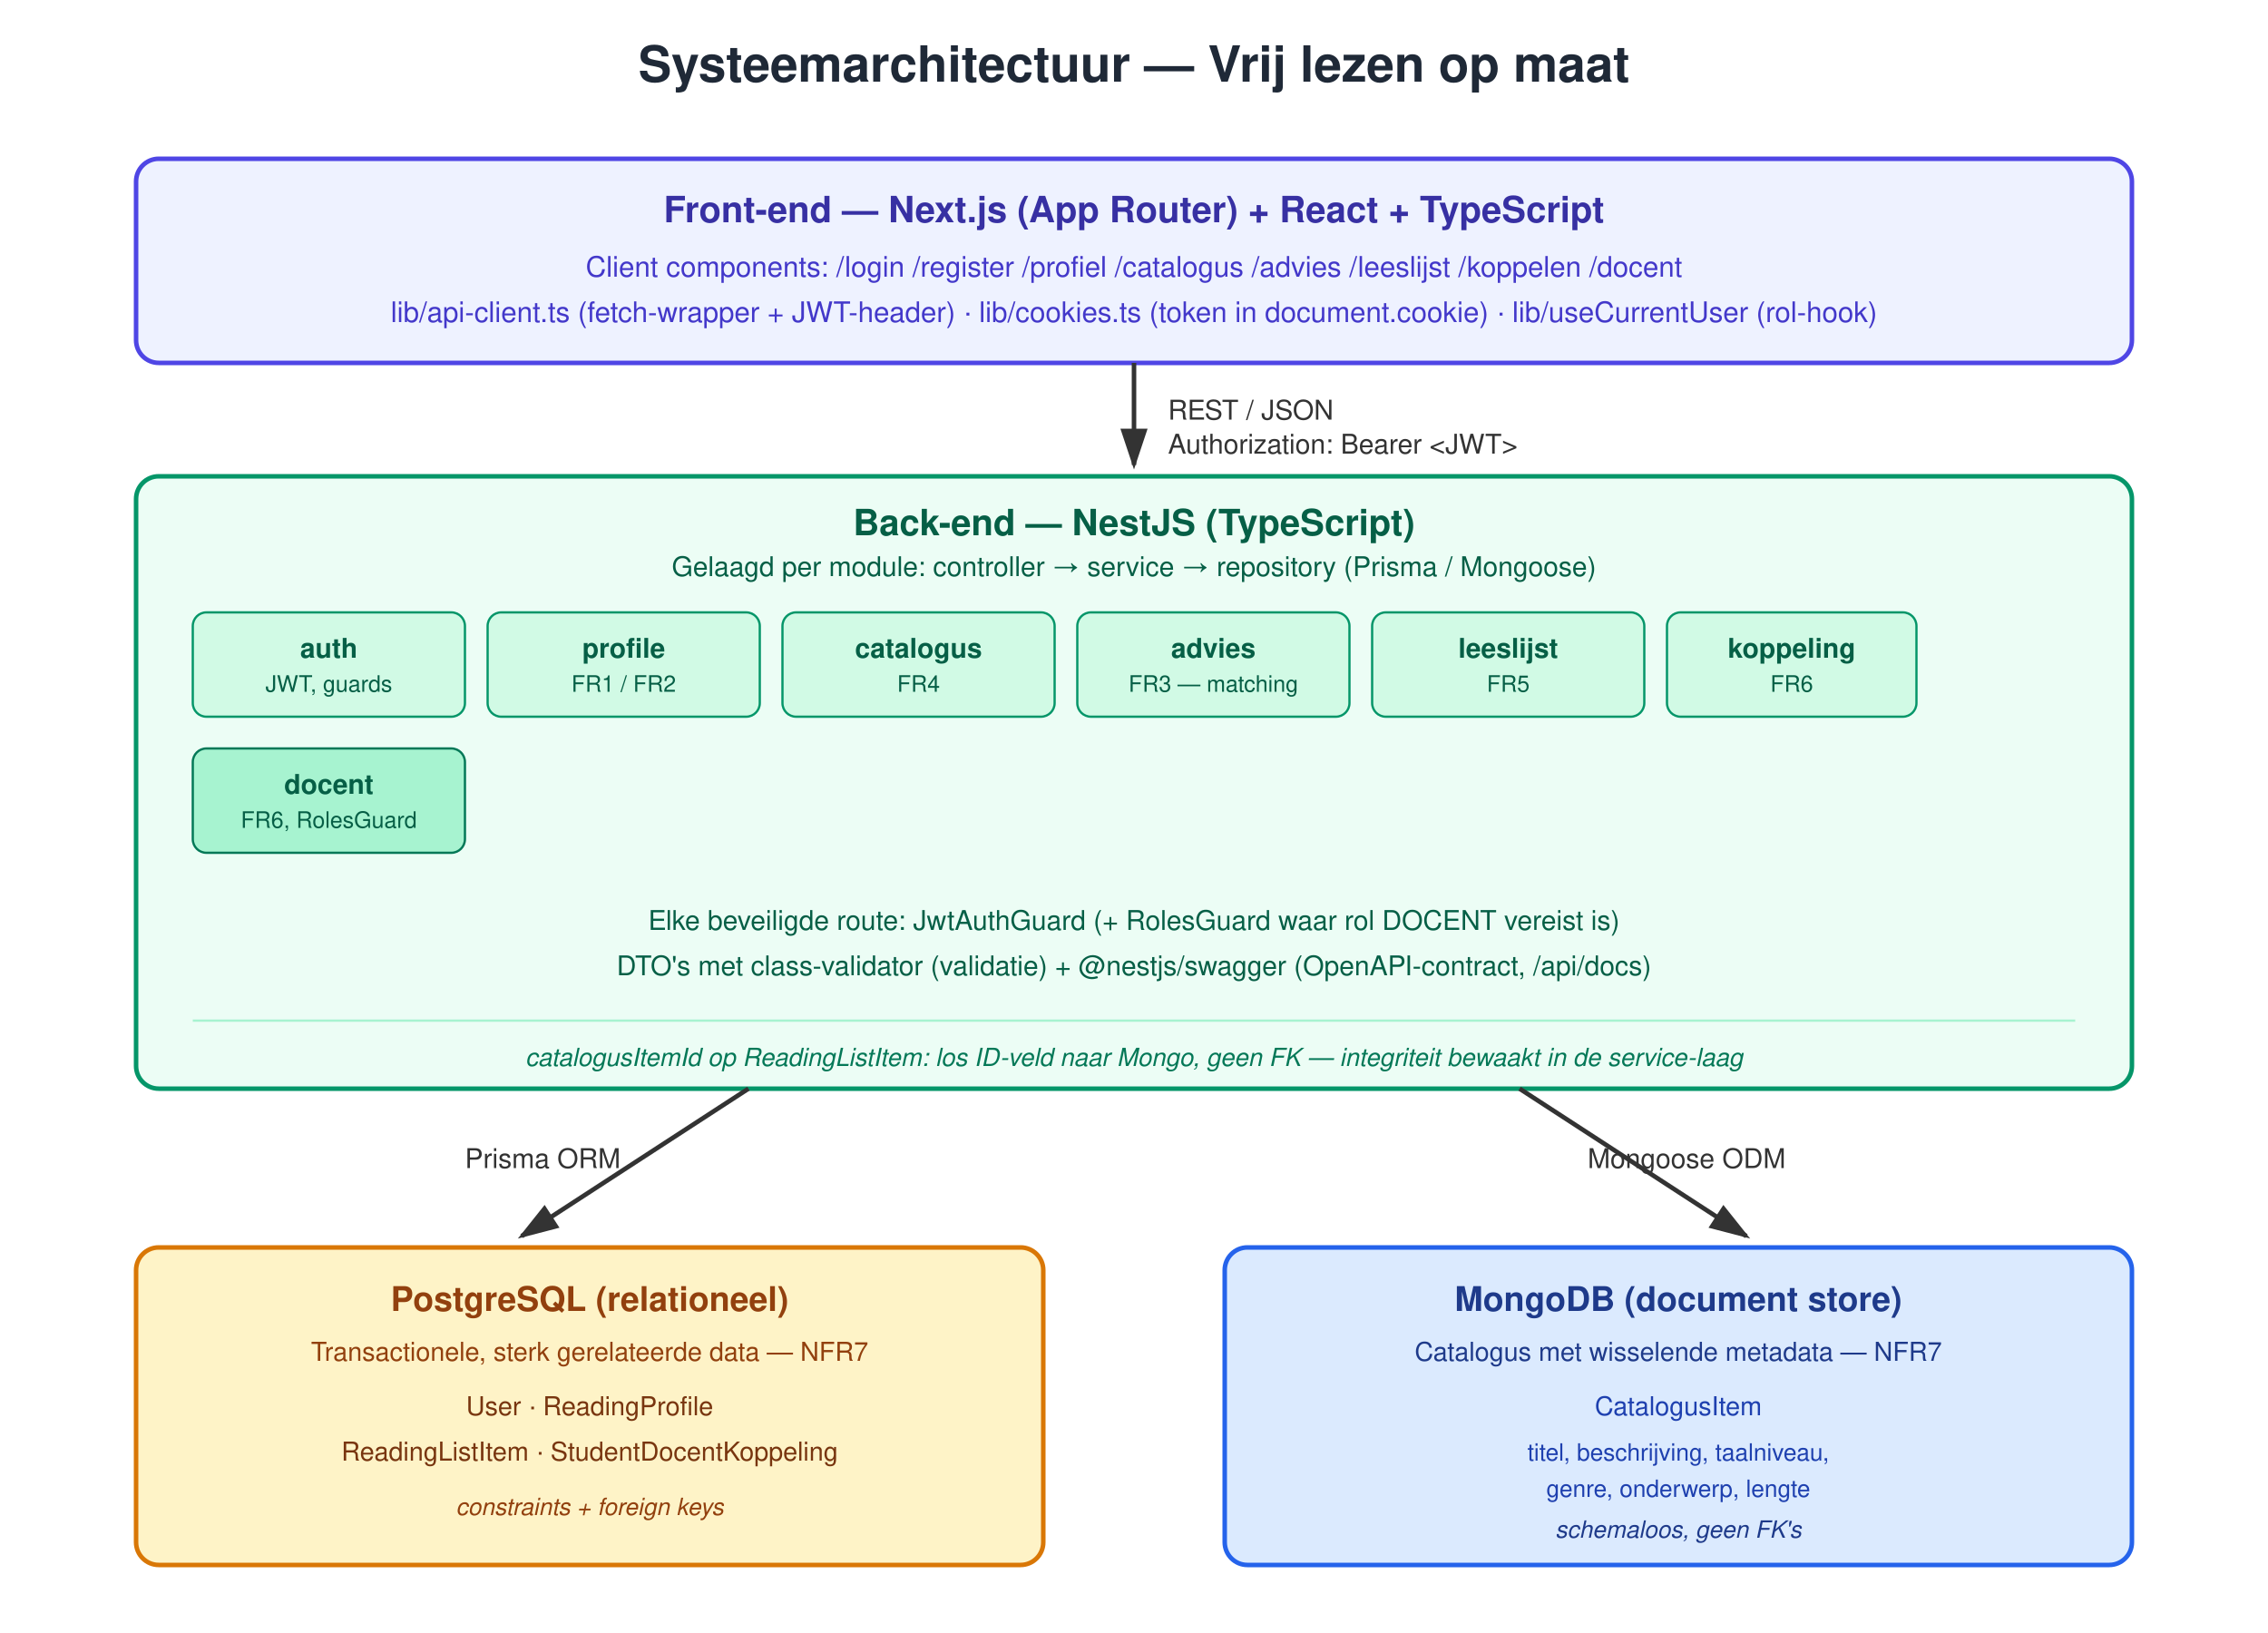
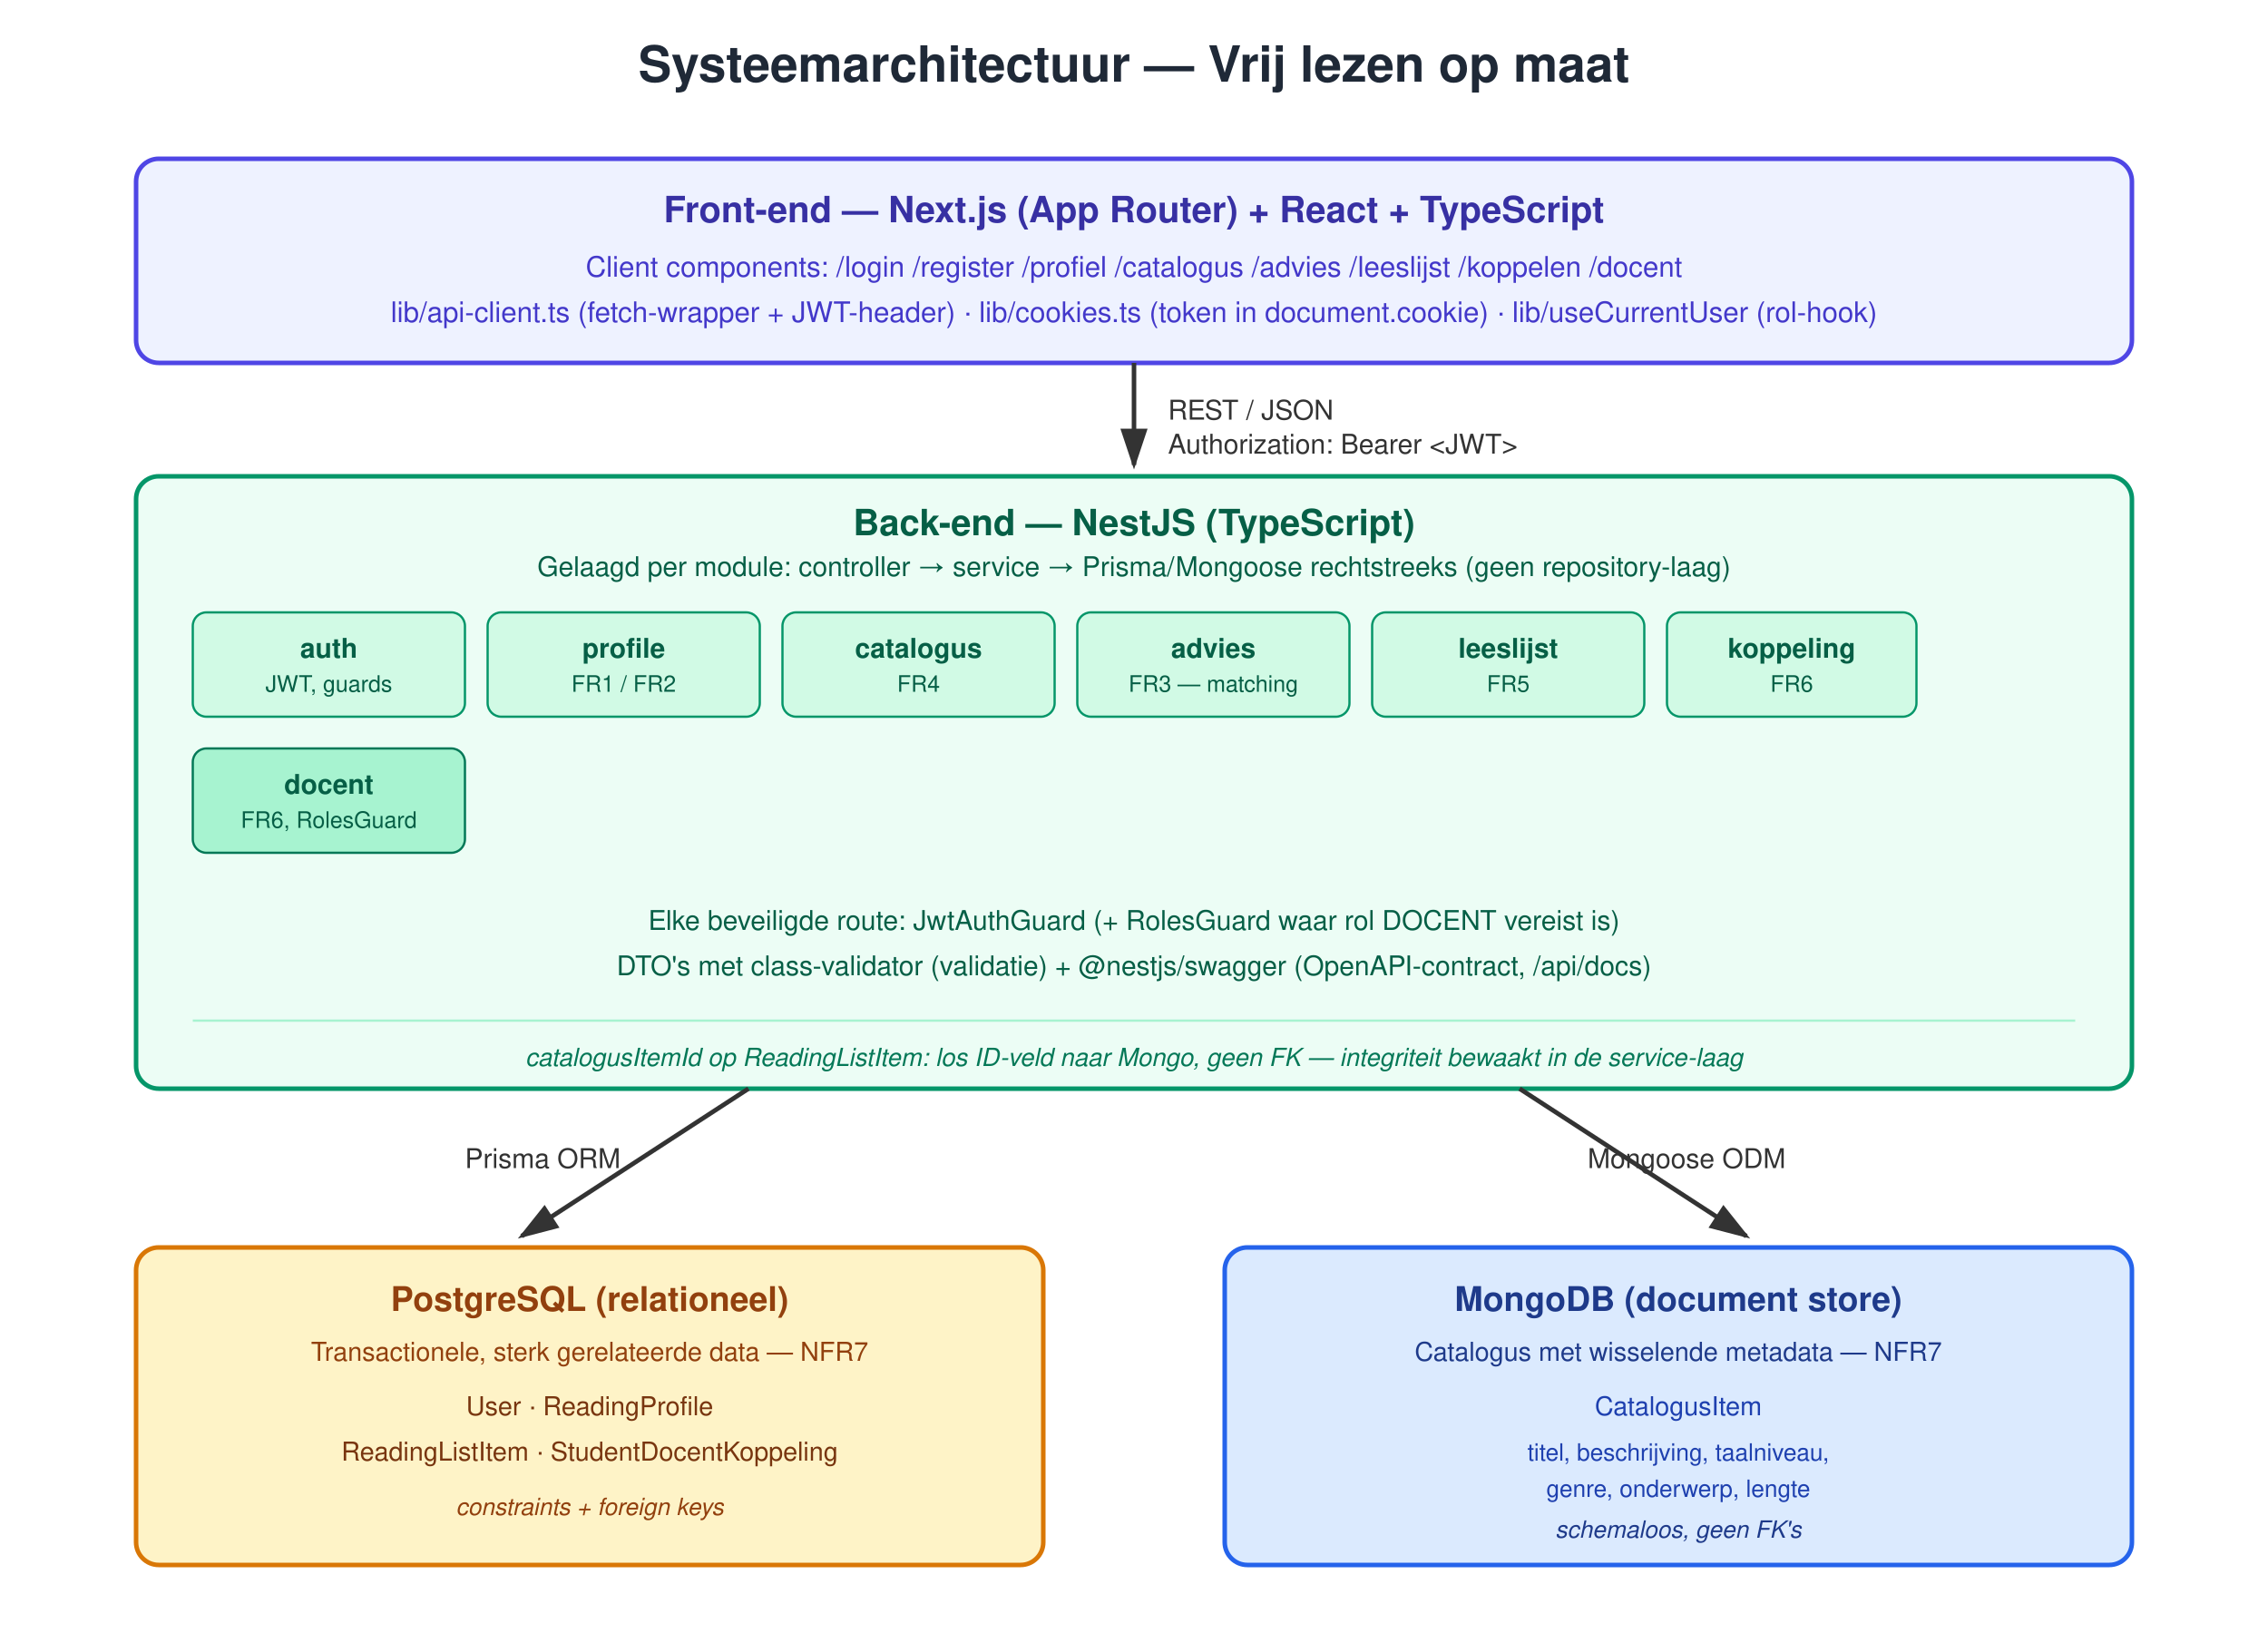
<svg xmlns="http://www.w3.org/2000/svg" viewBox="0 0 1000 720" width="1000" height="720" font-family="Helvetica, Arial, sans-serif">
  <defs>
    <marker id="arrow" markerWidth="10" markerHeight="10" refX="8" refY="3" orient="auto" markerUnits="strokeWidth">
      <path d="M0,0 L0,6 L9,3 z" fill="#333" />
    </marker>
  </defs>
  <rect x="0" y="0" width="1000" height="720" fill="#ffffff" />
  <text x="500" y="36" text-anchor="middle" font-size="22" font-weight="bold" fill="#1f2937">Systeemarchitectuur — Vrij lezen op maat</text>
  <rect x="60" y="70" width="880" height="90" rx="10" fill="#eef2ff" stroke="#4f46e5" stroke-width="2" />
  <text x="500" y="98" text-anchor="middle" font-size="16" font-weight="bold" fill="#3730a3">Front-end — Next.js (App Router) + React + TypeScript</text>
  <text x="500" y="122" text-anchor="middle" font-size="12.5" fill="#4338ca">Client components: /login /register /profiel /catalogus /advies /leeslijst /koppelen /docent</text>
  <text x="500" y="142" text-anchor="middle" font-size="12.5" fill="#4338ca">lib/api-client.ts (fetch-wrapper + JWT-header) · lib/cookies.ts (token in document.cookie) · lib/useCurrentUser (rol-hook)</text>
  <line x1="500" y1="160" x2="500" y2="205" stroke="#333" stroke-width="2" marker-end="url(#arrow)" />
  <text x="515" y="185" font-size="12" fill="#333">REST / JSON</text>
  <text x="515" y="200" font-size="12" fill="#333">Authorization: Bearer &lt;JWT&gt;</text>
  <rect x="60" y="210" width="880" height="270" rx="10" fill="#ecfdf5" stroke="#059669" stroke-width="2" />
  <text x="500" y="236" text-anchor="middle" font-size="16" font-weight="bold" fill="#065f46">Back-end — NestJS (TypeScript)</text>
-   <text x="500" y="254" text-anchor="middle" font-size="12" fill="#065f46">Gelaagd per module: controller → service → repository (Prisma / Mongoose)</text>
+   <text x="500" y="254" text-anchor="middle" font-size="12" fill="#065f46">Gelaagd per module: controller → service → Prisma/Mongoose rechtstreeks (geen repository-laag)</text>
  <g font-size="12" fill="#065f46">
    <rect x="85" y="270" width="120" height="46" rx="6" fill="#d1fae5" stroke="#059669" />
    <text x="145" y="290" text-anchor="middle" font-weight="bold">auth</text>
    <text x="145" y="305" text-anchor="middle" font-size="10">JWT, guards</text>
    <rect x="215" y="270" width="120" height="46" rx="6" fill="#d1fae5" stroke="#059669" />
    <text x="275" y="290" text-anchor="middle" font-weight="bold">profile</text>
    <text x="275" y="305" text-anchor="middle" font-size="10">FR1 / FR2</text>
    <rect x="345" y="270" width="120" height="46" rx="6" fill="#d1fae5" stroke="#059669" />
    <text x="405" y="290" text-anchor="middle" font-weight="bold">catalogus</text>
    <text x="405" y="305" text-anchor="middle" font-size="10">FR4</text>
    <rect x="475" y="270" width="120" height="46" rx="6" fill="#d1fae5" stroke="#059669" />
    <text x="535" y="290" text-anchor="middle" font-weight="bold">advies</text>
    <text x="535" y="305" text-anchor="middle" font-size="10">FR3 — matching</text>
    <rect x="605" y="270" width="120" height="46" rx="6" fill="#d1fae5" stroke="#059669" />
    <text x="665" y="290" text-anchor="middle" font-weight="bold">leeslijst</text>
    <text x="665" y="305" text-anchor="middle" font-size="10">FR5</text>
    <rect x="735" y="270" width="110" height="46" rx="6" fill="#d1fae5" stroke="#059669" />
    <text x="790" y="290" text-anchor="middle" font-weight="bold">koppeling</text>
    <text x="790" y="305" text-anchor="middle" font-size="10">FR6</text>
  </g>
  <g font-size="12" fill="#065f46">
    <rect x="85" y="330" width="120" height="46" rx="6" fill="#a7f3d0" stroke="#047857" />
    <text x="145" y="350" text-anchor="middle" font-weight="bold">docent</text>
    <text x="145" y="365" text-anchor="middle" font-size="10">FR6, RolesGuard</text>
  </g>
  <text x="500" y="410" text-anchor="middle" font-size="12" fill="#065f46">Elke beveiligde route: JwtAuthGuard (+ RolesGuard waar rol DOCENT vereist is)</text>
  <text x="500" y="430" text-anchor="middle" font-size="12" fill="#065f46">DTO's met class-validator (validatie) + @nestjs/swagger (OpenAPI-contract, /api/docs)</text>
  <line x1="85" y1="450" x2="915" y2="450" stroke="#a7f3d0" stroke-width="1" />
  <text x="500" y="470" text-anchor="middle" font-size="11" fill="#047857" font-style="italic">catalogusItemId op ReadingListItem: los ID-veld naar Mongo, geen FK — integriteit bewaakt in de service-laag</text>
  <line x1="330" y1="480" x2="230" y2="545" stroke="#333" stroke-width="2" marker-end="url(#arrow)" />
  <text x="205" y="515" font-size="12" fill="#333">Prisma ORM</text>
  <line x1="670" y1="480" x2="770" y2="545" stroke="#333" stroke-width="2" marker-end="url(#arrow)" />
  <text x="700" y="515" font-size="12" fill="#333">Mongoose ODM</text>
  <rect x="60" y="550" width="400" height="140" rx="10" fill="#fef3c7" stroke="#d97706" stroke-width="2" />
  <text x="260" y="578" text-anchor="middle" font-size="15" font-weight="bold" fill="#92400e">PostgreSQL (relationeel)</text>
  <text x="260" y="600" text-anchor="middle" font-size="11.5" fill="#92400e">Transactionele, sterk gerelateerde data — NFR7</text>
  <text x="260" y="624" text-anchor="middle" font-size="11.5" fill="#78350f">User · ReadingProfile</text>
  <text x="260" y="644" text-anchor="middle" font-size="11.5" fill="#78350f">ReadingListItem · StudentDocentKoppeling</text>
  <text x="260" y="668" text-anchor="middle" font-size="10.5" fill="#92400e" font-style="italic">constraints + foreign keys</text>
  <rect x="540" y="550" width="400" height="140" rx="10" fill="#dbeafe" stroke="#2563eb" stroke-width="2" />
  <text x="740" y="578" text-anchor="middle" font-size="15" font-weight="bold" fill="#1e3a8a">MongoDB (document store)</text>
  <text x="740" y="600" text-anchor="middle" font-size="11.5" fill="#1e3a8a">Catalogus met wisselende metadata — NFR7</text>
  <text x="740" y="624" text-anchor="middle" font-size="11.5" fill="#1e40af">CatalogusItem</text>
  <text x="740" y="644" text-anchor="middle" font-size="10.5" fill="#1e40af">titel, beschrijving, taalniveau,</text>
  <text x="740" y="660" text-anchor="middle" font-size="10.5" fill="#1e40af">genre, onderwerp, lengte</text>
  <text x="740" y="678" text-anchor="middle" font-size="10.5" fill="#1e3a8a" font-style="italic">schemaloos, geen FK's</text>
</svg>
